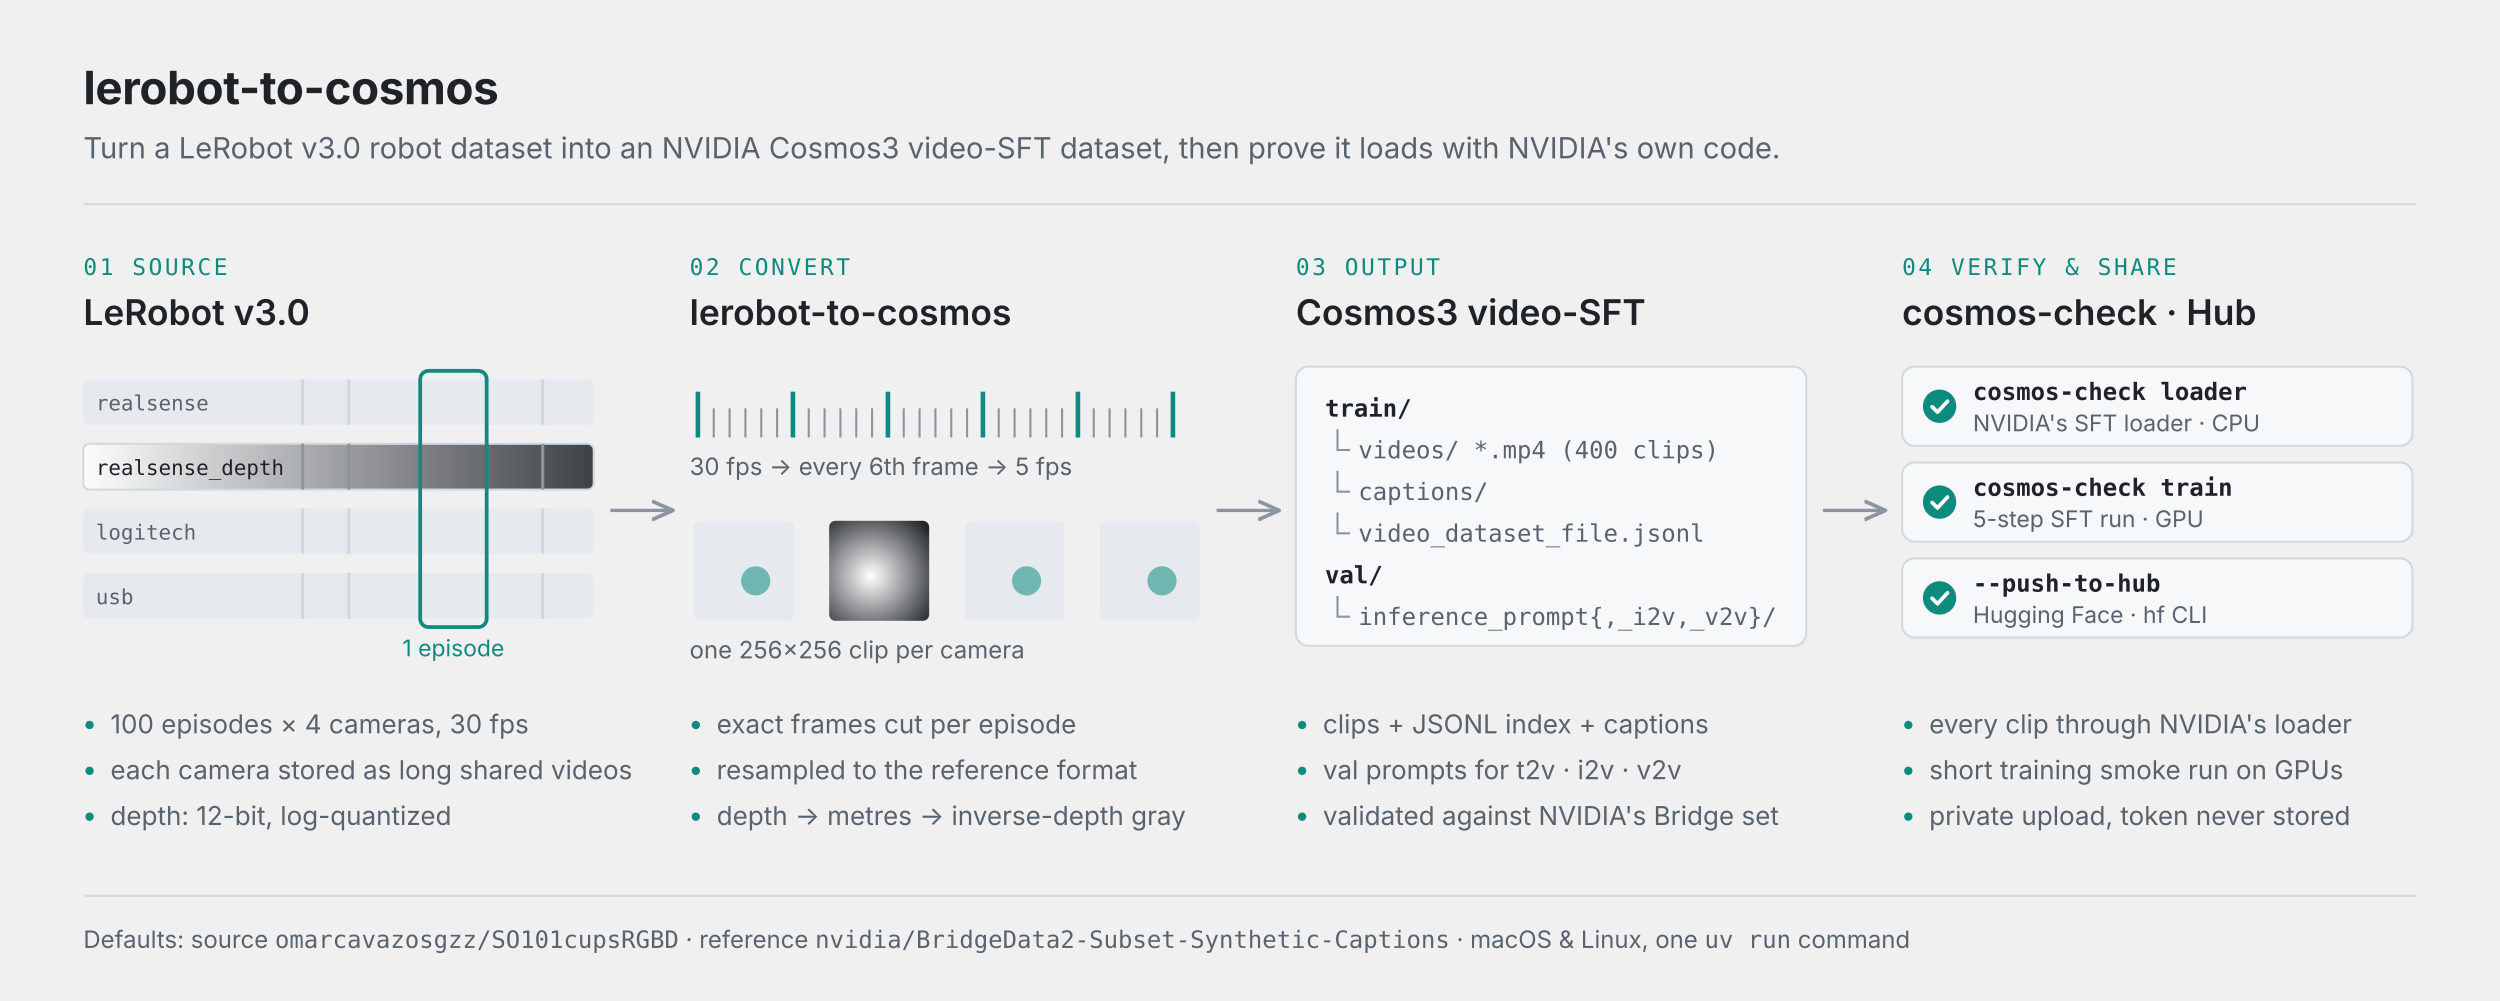
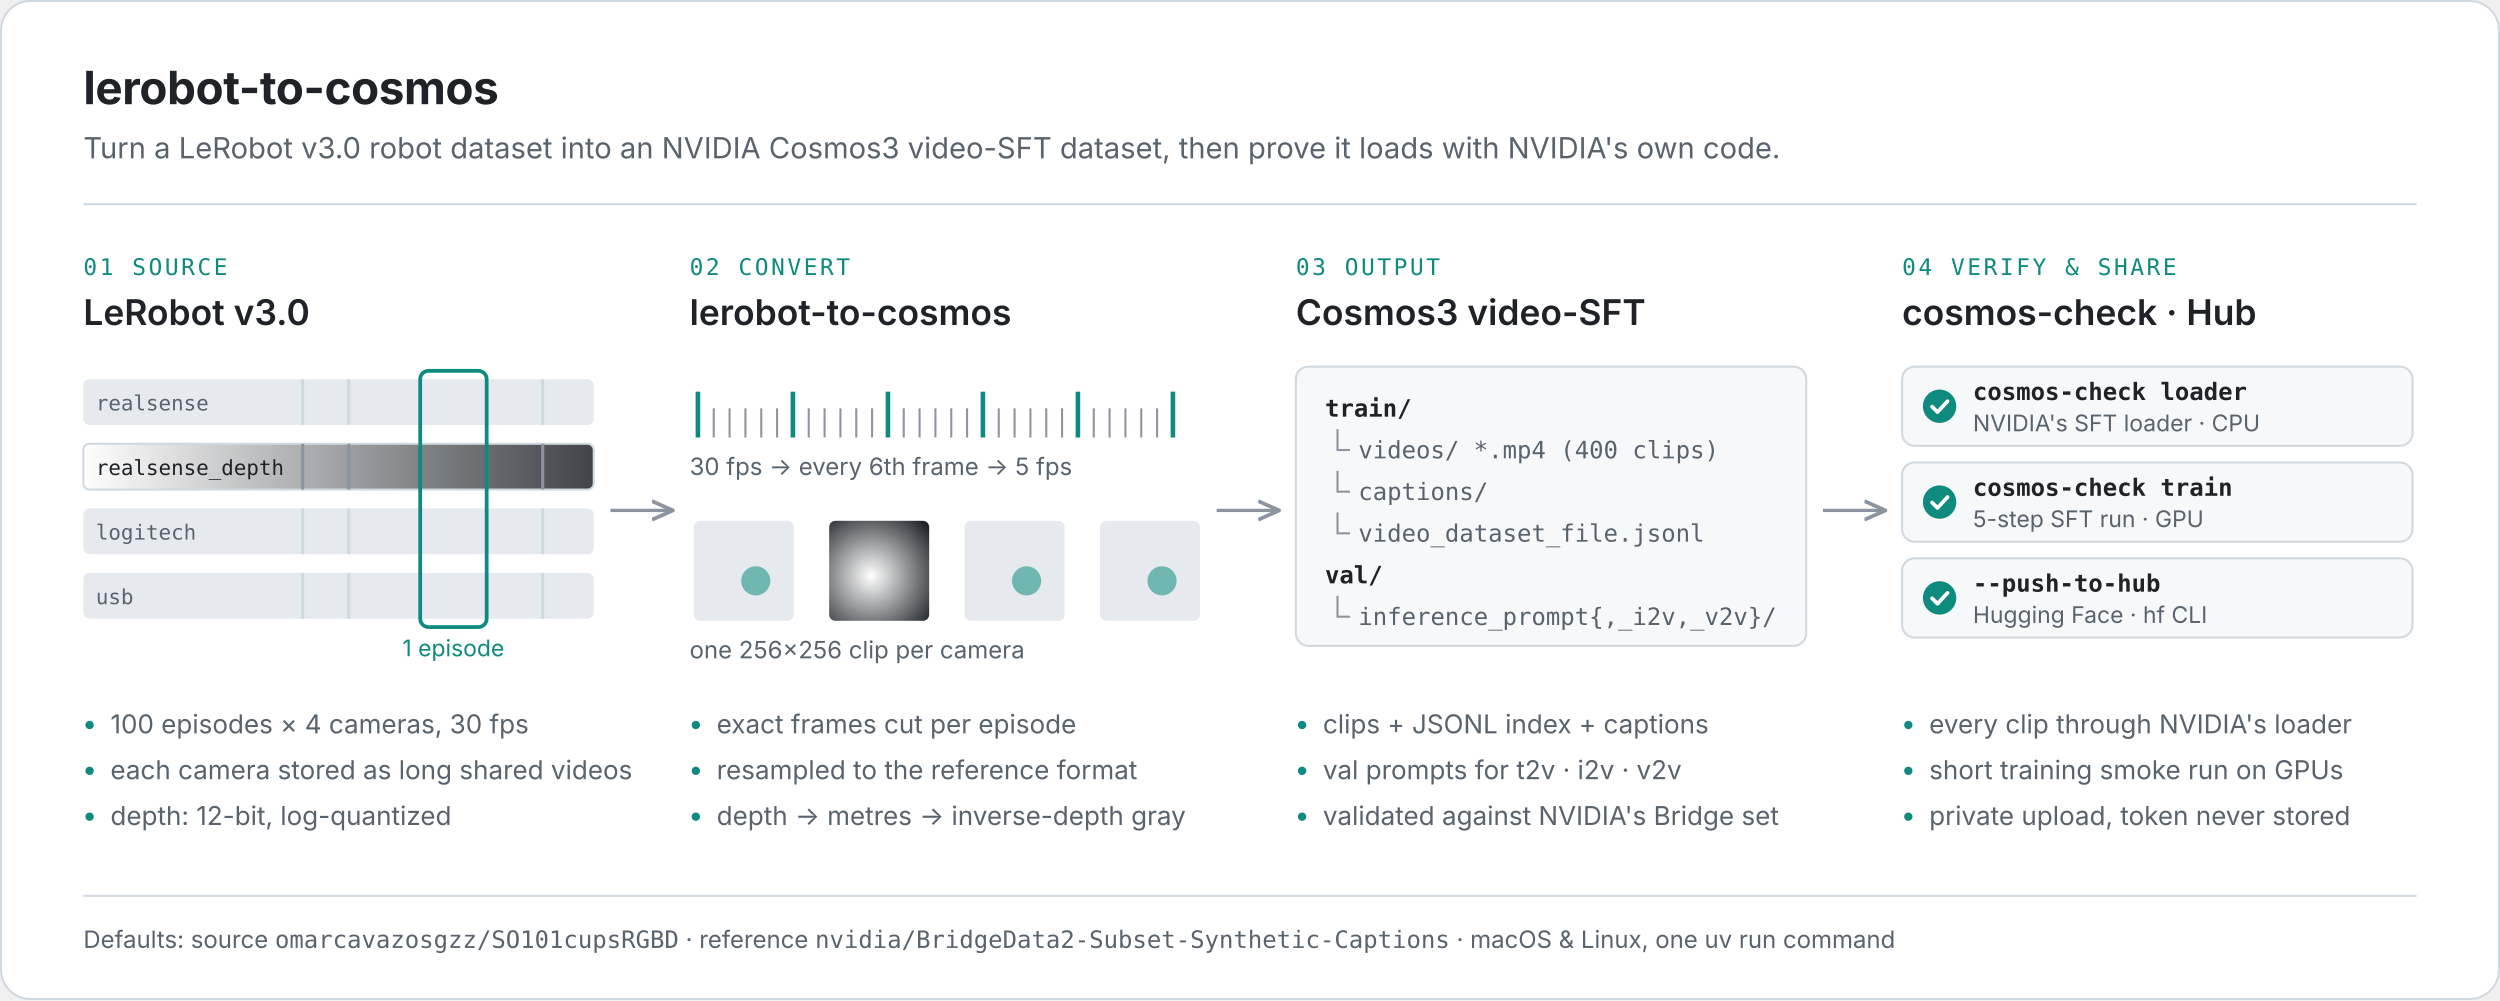
<svg xmlns="http://www.w3.org/2000/svg" width="1200" height="480" viewBox="0 0 1200 480" role="img" aria-labelledby="title desc">
  <style>
  .t { fill:#1f2328; font-family:Inter, -apple-system, 'Segoe UI', Helvetica, Arial, sans-serif; }
  .m { fill:#59636e; font-family:Inter, -apple-system, 'Segoe UI', Helvetica, Arial, sans-serif; }
  .mono { fill:#1f2328; font-family:ui-monospace, SFMono-Regular, Menlo, Consolas, 'DejaVu Sans Mono', monospace; }
  .monom { fill:#59636e; font-family:ui-monospace, SFMono-Regular, Menlo, Consolas, 'DejaVu Sans Mono', monospace; }
  .acc { fill:#0e8a7e; }
  .accs { stroke:#0e8a7e; fill:none; }
  .ln { stroke:#d1d9e0; fill:none; }
  .lnd { stroke:#8c959f; fill:none; }
  .bx { fill:#f6f8fa; stroke:#d1d9e0; }
  .rgb { fill:#e6eaef; }
  .g0 { stop-color:#ffffff; } .g1 { stop-color:#1f2328; }
-   @media (prefers-color-scheme: dark) {
-     .t, .mono { fill:#e6edf3; }
-     .m, .monom { fill:#9198a1; }
-     .acc { fill:#3fb9a8; }
-     .accs { stroke:#3fb9a8; }
-     .ln { stroke:#3d444d; }
-     .lnd { stroke:#656c76; }
-     .bx { fill:#151b23; stroke:#3d444d; }
-     .rgb { fill:#262c36; }
-     .g0 { stop-color:#f0f6fc; } .g1 { stop-color:#0d1117; }
-   }
</style>
  <defs>
    <linearGradient id="depth" x1="0" x2="1" y1="0" y2="0">
      <stop offset="0" class="g0" />
      <stop offset="1" class="g1" />
    </linearGradient>
    <radialGradient id="depthsq" cx="0.42" cy="0.55" r="0.75">
      <stop offset="0" class="g0" />
      <stop offset="1" class="g1" />
    </radialGradient>
    <marker id="arrow" viewBox="0 0 10 10" refX="9" refY="5" markerWidth="7" markerHeight="7" orient="auto-start-reverse">
      <path d="M0,1 L9,5 L0,9" class="lnd" stroke-width="1.6" stroke-linejoin="round" />
    </marker>
  </defs>
+   <rect x="0.5" y="0.5" width="1199" height="479" rx="14" fill="#ffffff" stroke="#d1d9e0" />
  <text x="40" y="50" class="t" font-size="22" font-weight="650" letter-spacing="-0.2">lerobot-to-cosmos</text>
  <text x="40" y="76" class="m" font-size="14">Turn a LeRobot v3.0 robot dataset into an NVIDIA Cosmos3 video-SFT dataset, then prove it loads with NVIDIA's own code.</text>
  <line x1="40" y1="98" x2="1160" y2="98" class="ln" stroke-width="1" />
  <text x="40" y="132" class="acc" font-family="ui-monospace, SFMono-Regular, Menlo, Consolas, 'DejaVu Sans Mono', monospace" font-size="11" letter-spacing="1.2">01  SOURCE</text>
  <text x="40" y="156" class="t" font-size="17" font-weight="600">LeRobot v3.0</text>
  <text x="331" y="132" class="acc" font-family="ui-monospace, SFMono-Regular, Menlo, Consolas, 'DejaVu Sans Mono', monospace" font-size="11" letter-spacing="1.2">02  CONVERT</text>
  <text x="331" y="156" class="t" font-size="17" font-weight="600">lerobot-to-cosmos</text>
  <text x="622" y="132" class="acc" font-family="ui-monospace, SFMono-Regular, Menlo, Consolas, 'DejaVu Sans Mono', monospace" font-size="11" letter-spacing="1.2">03  OUTPUT</text>
  <text x="622" y="156" class="t" font-size="17" font-weight="600">Cosmos3 video-SFT</text>
  <text x="913" y="132" class="acc" font-family="ui-monospace, SFMono-Regular, Menlo, Consolas, 'DejaVu Sans Mono', monospace" font-size="11" letter-spacing="1.2">04  VERIFY &amp; SHARE</text>
  <text x="913" y="156" class="t" font-size="17" font-weight="600">cosmos-check · Hub</text>
  <line x1="293" y1="245" x2="323" y2="245" class="lnd" stroke-width="1.6" marker-end="url(#arrow)" />
  <line x1="584" y1="245" x2="614" y2="245" class="lnd" stroke-width="1.6" marker-end="url(#arrow)" />
  <line x1="875" y1="245" x2="905" y2="245" class="lnd" stroke-width="1.6" marker-end="url(#arrow)" />
  <rect x="40" y="182" width="245" height="22" rx="3" class="rgb" />
  <line x1="145.3" y1="182" x2="145.3" y2="204" class="ln" stroke-width="1.5" />
  <line x1="167.4" y1="182" x2="167.4" y2="204" class="ln" stroke-width="1.5" />
  <line x1="201.7" y1="182" x2="201.7" y2="204" class="ln" stroke-width="1.5" />
  <line x1="233.6" y1="182" x2="233.6" y2="204" class="ln" stroke-width="1.5" />
  <line x1="260.5" y1="182" x2="260.5" y2="204" class="ln" stroke-width="1.5" />
  <text x="46" y="197" class="monom" font-size="10">realsense</text>
  <rect x="40" y="213" width="245" height="22" rx="3" fill="url(#depth)" opacity="0.85" />
  <rect x="40" y="213" width="245" height="22" rx="3" class="ln" stroke-width="1" />
  <line x1="145.3" y1="213" x2="145.3" y2="235" stroke="#8c959f" stroke-width="1.5" />
  <line x1="167.4" y1="213" x2="167.4" y2="235" stroke="#8c959f" stroke-width="1.5" />
  <line x1="201.7" y1="213" x2="201.7" y2="235" stroke="#8c959f" stroke-width="1.5" />
  <line x1="233.6" y1="213" x2="233.6" y2="235" stroke="#8c959f" stroke-width="1.5" />
  <line x1="260.5" y1="213" x2="260.5" y2="235" stroke="#8c959f" stroke-width="1.5" />
  <text x="46" y="228" font-family="ui-monospace, SFMono-Regular, Menlo, Consolas, 'DejaVu Sans Mono', monospace" font-size="10" fill="#1f2328">realsense_depth</text>
  <rect x="40" y="244" width="245" height="22" rx="3" class="rgb" />
  <line x1="145.3" y1="244" x2="145.3" y2="266" class="ln" stroke-width="1.5" />
  <line x1="167.4" y1="244" x2="167.4" y2="266" class="ln" stroke-width="1.5" />
  <line x1="201.7" y1="244" x2="201.7" y2="266" class="ln" stroke-width="1.5" />
  <line x1="233.6" y1="244" x2="233.6" y2="266" class="ln" stroke-width="1.5" />
  <line x1="260.5" y1="244" x2="260.5" y2="266" class="ln" stroke-width="1.5" />
  <text x="46" y="259" class="monom" font-size="10">logitech</text>
  <rect x="40" y="275" width="245" height="22" rx="3" class="rgb" />
  <line x1="145.3" y1="275" x2="145.3" y2="297" class="ln" stroke-width="1.5" />
  <line x1="167.4" y1="275" x2="167.4" y2="297" class="ln" stroke-width="1.5" />
  <line x1="201.7" y1="275" x2="201.7" y2="297" class="ln" stroke-width="1.5" />
  <line x1="233.6" y1="275" x2="233.6" y2="297" class="ln" stroke-width="1.5" />
  <line x1="260.5" y1="275" x2="260.5" y2="297" class="ln" stroke-width="1.5" />
  <text x="46" y="290" class="monom" font-size="10">usb</text>
  <rect x="201.7" y="178" width="31.9" height="123" rx="4" class="accs" stroke-width="1.8" />
  <text x="217.6" y="315" class="acc" font-size="11" text-anchor="middle" font-family="Inter, -apple-system, 'Segoe UI', Helvetica, Arial, sans-serif">1 episode</text>
  <line x1="335.0" y1="188" x2="335.0" y2="210" class="accs" stroke-width="2.2" />
  <line x1="342.6" y1="196" x2="342.6" y2="210" class="lnd" stroke-width="1" />
  <line x1="350.2" y1="196" x2="350.2" y2="210" class="lnd" stroke-width="1" />
  <line x1="357.8" y1="196" x2="357.8" y2="210" class="lnd" stroke-width="1" />
  <line x1="365.4" y1="196" x2="365.4" y2="210" class="lnd" stroke-width="1" />
  <line x1="373.0" y1="196" x2="373.0" y2="210" class="lnd" stroke-width="1" />
  <line x1="380.6" y1="188" x2="380.6" y2="210" class="accs" stroke-width="2.2" />
  <line x1="388.2" y1="196" x2="388.2" y2="210" class="lnd" stroke-width="1" />
  <line x1="395.8" y1="196" x2="395.8" y2="210" class="lnd" stroke-width="1" />
  <line x1="403.4" y1="196" x2="403.4" y2="210" class="lnd" stroke-width="1" />
  <line x1="411.0" y1="196" x2="411.0" y2="210" class="lnd" stroke-width="1" />
  <line x1="418.6" y1="196" x2="418.6" y2="210" class="lnd" stroke-width="1" />
  <line x1="426.2" y1="188" x2="426.2" y2="210" class="accs" stroke-width="2.2" />
  <line x1="433.8" y1="196" x2="433.8" y2="210" class="lnd" stroke-width="1" />
  <line x1="441.4" y1="196" x2="441.4" y2="210" class="lnd" stroke-width="1" />
  <line x1="449.0" y1="196" x2="449.0" y2="210" class="lnd" stroke-width="1" />
  <line x1="456.6" y1="196" x2="456.6" y2="210" class="lnd" stroke-width="1" />
  <line x1="464.2" y1="196" x2="464.2" y2="210" class="lnd" stroke-width="1" />
  <line x1="471.8" y1="188" x2="471.8" y2="210" class="accs" stroke-width="2.2" />
  <line x1="479.4" y1="196" x2="479.4" y2="210" class="lnd" stroke-width="1" />
  <line x1="487.0" y1="196" x2="487.0" y2="210" class="lnd" stroke-width="1" />
  <line x1="494.6" y1="196" x2="494.6" y2="210" class="lnd" stroke-width="1" />
  <line x1="502.2" y1="196" x2="502.2" y2="210" class="lnd" stroke-width="1" />
  <line x1="509.8" y1="196" x2="509.8" y2="210" class="lnd" stroke-width="1" />
  <line x1="517.4" y1="188" x2="517.4" y2="210" class="accs" stroke-width="2.2" />
  <line x1="525.0" y1="196" x2="525.0" y2="210" class="lnd" stroke-width="1" />
  <line x1="532.6" y1="196" x2="532.6" y2="210" class="lnd" stroke-width="1" />
  <line x1="540.2" y1="196" x2="540.2" y2="210" class="lnd" stroke-width="1" />
  <line x1="547.8" y1="196" x2="547.8" y2="210" class="lnd" stroke-width="1" />
  <line x1="555.4" y1="196" x2="555.4" y2="210" class="lnd" stroke-width="1" />
  <line x1="563.0" y1="188" x2="563.0" y2="210" class="accs" stroke-width="2.2" />
  <text x="331" y="228" class="m" font-size="11.5">30 fps → every 6th frame → 5 fps</text>
  <rect x="333" y="250" width="48" height="48" rx="3" class="rgb" />
  <circle cx="362.76" cy="278.8" r="7" class="acc" opacity="0.55" />
  <rect x="398" y="250" width="48" height="48" rx="3" fill="url(#depthsq)" />
  <rect x="463" y="250" width="48" height="48" rx="3" class="rgb" />
  <circle cx="492.76" cy="278.8" r="7" class="acc" opacity="0.55" />
  <rect x="528" y="250" width="48" height="48" rx="3" class="rgb" />
  <circle cx="557.76" cy="278.8" r="7" class="acc" opacity="0.55" />
  <text x="331" y="316" class="m" font-size="11.5">one 256×256 clip per camera</text>
  <rect x="622" y="176" width="245" height="134" rx="6" class="bx" stroke-width="1" />
  <text x="636" y="200" class="mono" font-size="11.5" font-weight="700">train/</text>
  <path d="M642 206 V216 H648" class="lnd" stroke-width="1" />
  <text x="652" y="220" class="monom" font-size="11.5">videos/  *.mp4  (400 clips)</text>
  <path d="M642 226 V236 H648" class="lnd" stroke-width="1" />
  <text x="652" y="240" class="monom" font-size="11.5">captions/</text>
  <path d="M642 246 V256 H648" class="lnd" stroke-width="1" />
  <text x="652" y="260" class="monom" font-size="11.5">video_dataset_file.jsonl</text>
  <text x="636" y="280" class="mono" font-size="11.5" font-weight="700">val/</text>
  <path d="M642 286 V296 H648" class="lnd" stroke-width="1" />
  <text x="652" y="300" class="monom" font-size="11.5">inference_prompt{,_i2v,_v2v}/</text>
  <rect x="913" y="176" width="245" height="38" rx="6" class="bx" stroke-width="1" />
  <circle cx="931" cy="195" r="8" class="acc" />
  <path d="M927.4 195.2 l2.6 2.6 l4.8 -5.2" stroke="#ffffff" stroke-width="1.8" fill="none" stroke-linecap="round" stroke-linejoin="round" />
  <text x="947" y="192" class="mono" font-size="11.5" font-weight="600">cosmos-check loader</text>
  <text x="947" y="207" class="m" font-size="11">NVIDIA's SFT loader · CPU</text>
  <rect x="913" y="222" width="245" height="38" rx="6" class="bx" stroke-width="1" />
  <circle cx="931" cy="241" r="8" class="acc" />
  <path d="M927.4 241.2 l2.6 2.6 l4.8 -5.2" stroke="#ffffff" stroke-width="1.8" fill="none" stroke-linecap="round" stroke-linejoin="round" />
  <text x="947" y="238" class="mono" font-size="11.5" font-weight="600">cosmos-check train</text>
  <text x="947" y="253" class="m" font-size="11">5-step SFT run · GPU</text>
  <rect x="913" y="268" width="245" height="38" rx="6" class="bx" stroke-width="1" />
  <circle cx="931" cy="287" r="8" class="acc" />
  <path d="M927.4 287.2 l2.6 2.6 l4.8 -5.2" stroke="#ffffff" stroke-width="1.8" fill="none" stroke-linecap="round" stroke-linejoin="round" />
  <text x="947" y="284" class="mono" font-size="11.5" font-weight="600">--push-to-hub</text>
  <text x="947" y="299" class="m" font-size="11">Hugging Face · hf CLI</text>
  <circle cx="43" cy="348" r="2" class="acc" />
  <text x="53" y="352" class="m" font-size="12.5">100 episodes × 4 cameras, 30 fps</text>
  <circle cx="43" cy="370" r="2" class="acc" />
  <text x="53" y="374" class="m" font-size="12.5">each camera stored as long shared videos</text>
  <circle cx="43" cy="392" r="2" class="acc" />
  <text x="53" y="396" class="m" font-size="12.5">depth: 12-bit, log-quantized</text>
  <circle cx="334" cy="348" r="2" class="acc" />
  <text x="344" y="352" class="m" font-size="12.5">exact frames cut per episode</text>
  <circle cx="334" cy="370" r="2" class="acc" />
  <text x="344" y="374" class="m" font-size="12.5">resampled to the reference format</text>
  <circle cx="334" cy="392" r="2" class="acc" />
  <text x="344" y="396" class="m" font-size="12.5">depth → metres → inverse-depth gray</text>
  <circle cx="625" cy="348" r="2" class="acc" />
  <text x="635" y="352" class="m" font-size="12.5">clips + JSONL index + captions</text>
  <circle cx="625" cy="370" r="2" class="acc" />
  <text x="635" y="374" class="m" font-size="12.5">val prompts for t2v · i2v · v2v</text>
  <circle cx="625" cy="392" r="2" class="acc" />
  <text x="635" y="396" class="m" font-size="12.5">validated against NVIDIA's Bridge set</text>
  <circle cx="916" cy="348" r="2" class="acc" />
  <text x="926" y="352" class="m" font-size="12.5">every clip through NVIDIA's loader</text>
  <circle cx="916" cy="370" r="2" class="acc" />
  <text x="926" y="374" class="m" font-size="12.5">short training smoke run on GPUs</text>
  <circle cx="916" cy="392" r="2" class="acc" />
  <text x="926" y="396" class="m" font-size="12.5">private upload, token never stored</text>
  <line x1="40" y1="430" x2="1160" y2="430" class="ln" stroke-width="1" />
-   <text x="40" y="455" class="m" font-size="11.5">Defaults: source <tspan class="monom">omarcavazosgzz/SO101cupsRGBD</tspan>  ·  reference <tspan class="monom">nvidia/BridgeData2-Subset-Synthetic-Captions</tspan>  ·  macOS &amp; Linux, one <tspan class="monom">uv run</tspan> command</text>
+   <text x="40" y="455" class="m" font-size="11.5">Defaults: source <tspan class="monom">omarcavazosgzz/SO101cupsRGBD</tspan>  ·  reference <tspan class="monom">nvidia/BridgeData2-Subset-Synthetic-Captions</tspan>  ·  macOS &amp; Linux, one uv run command</text>
</svg>
